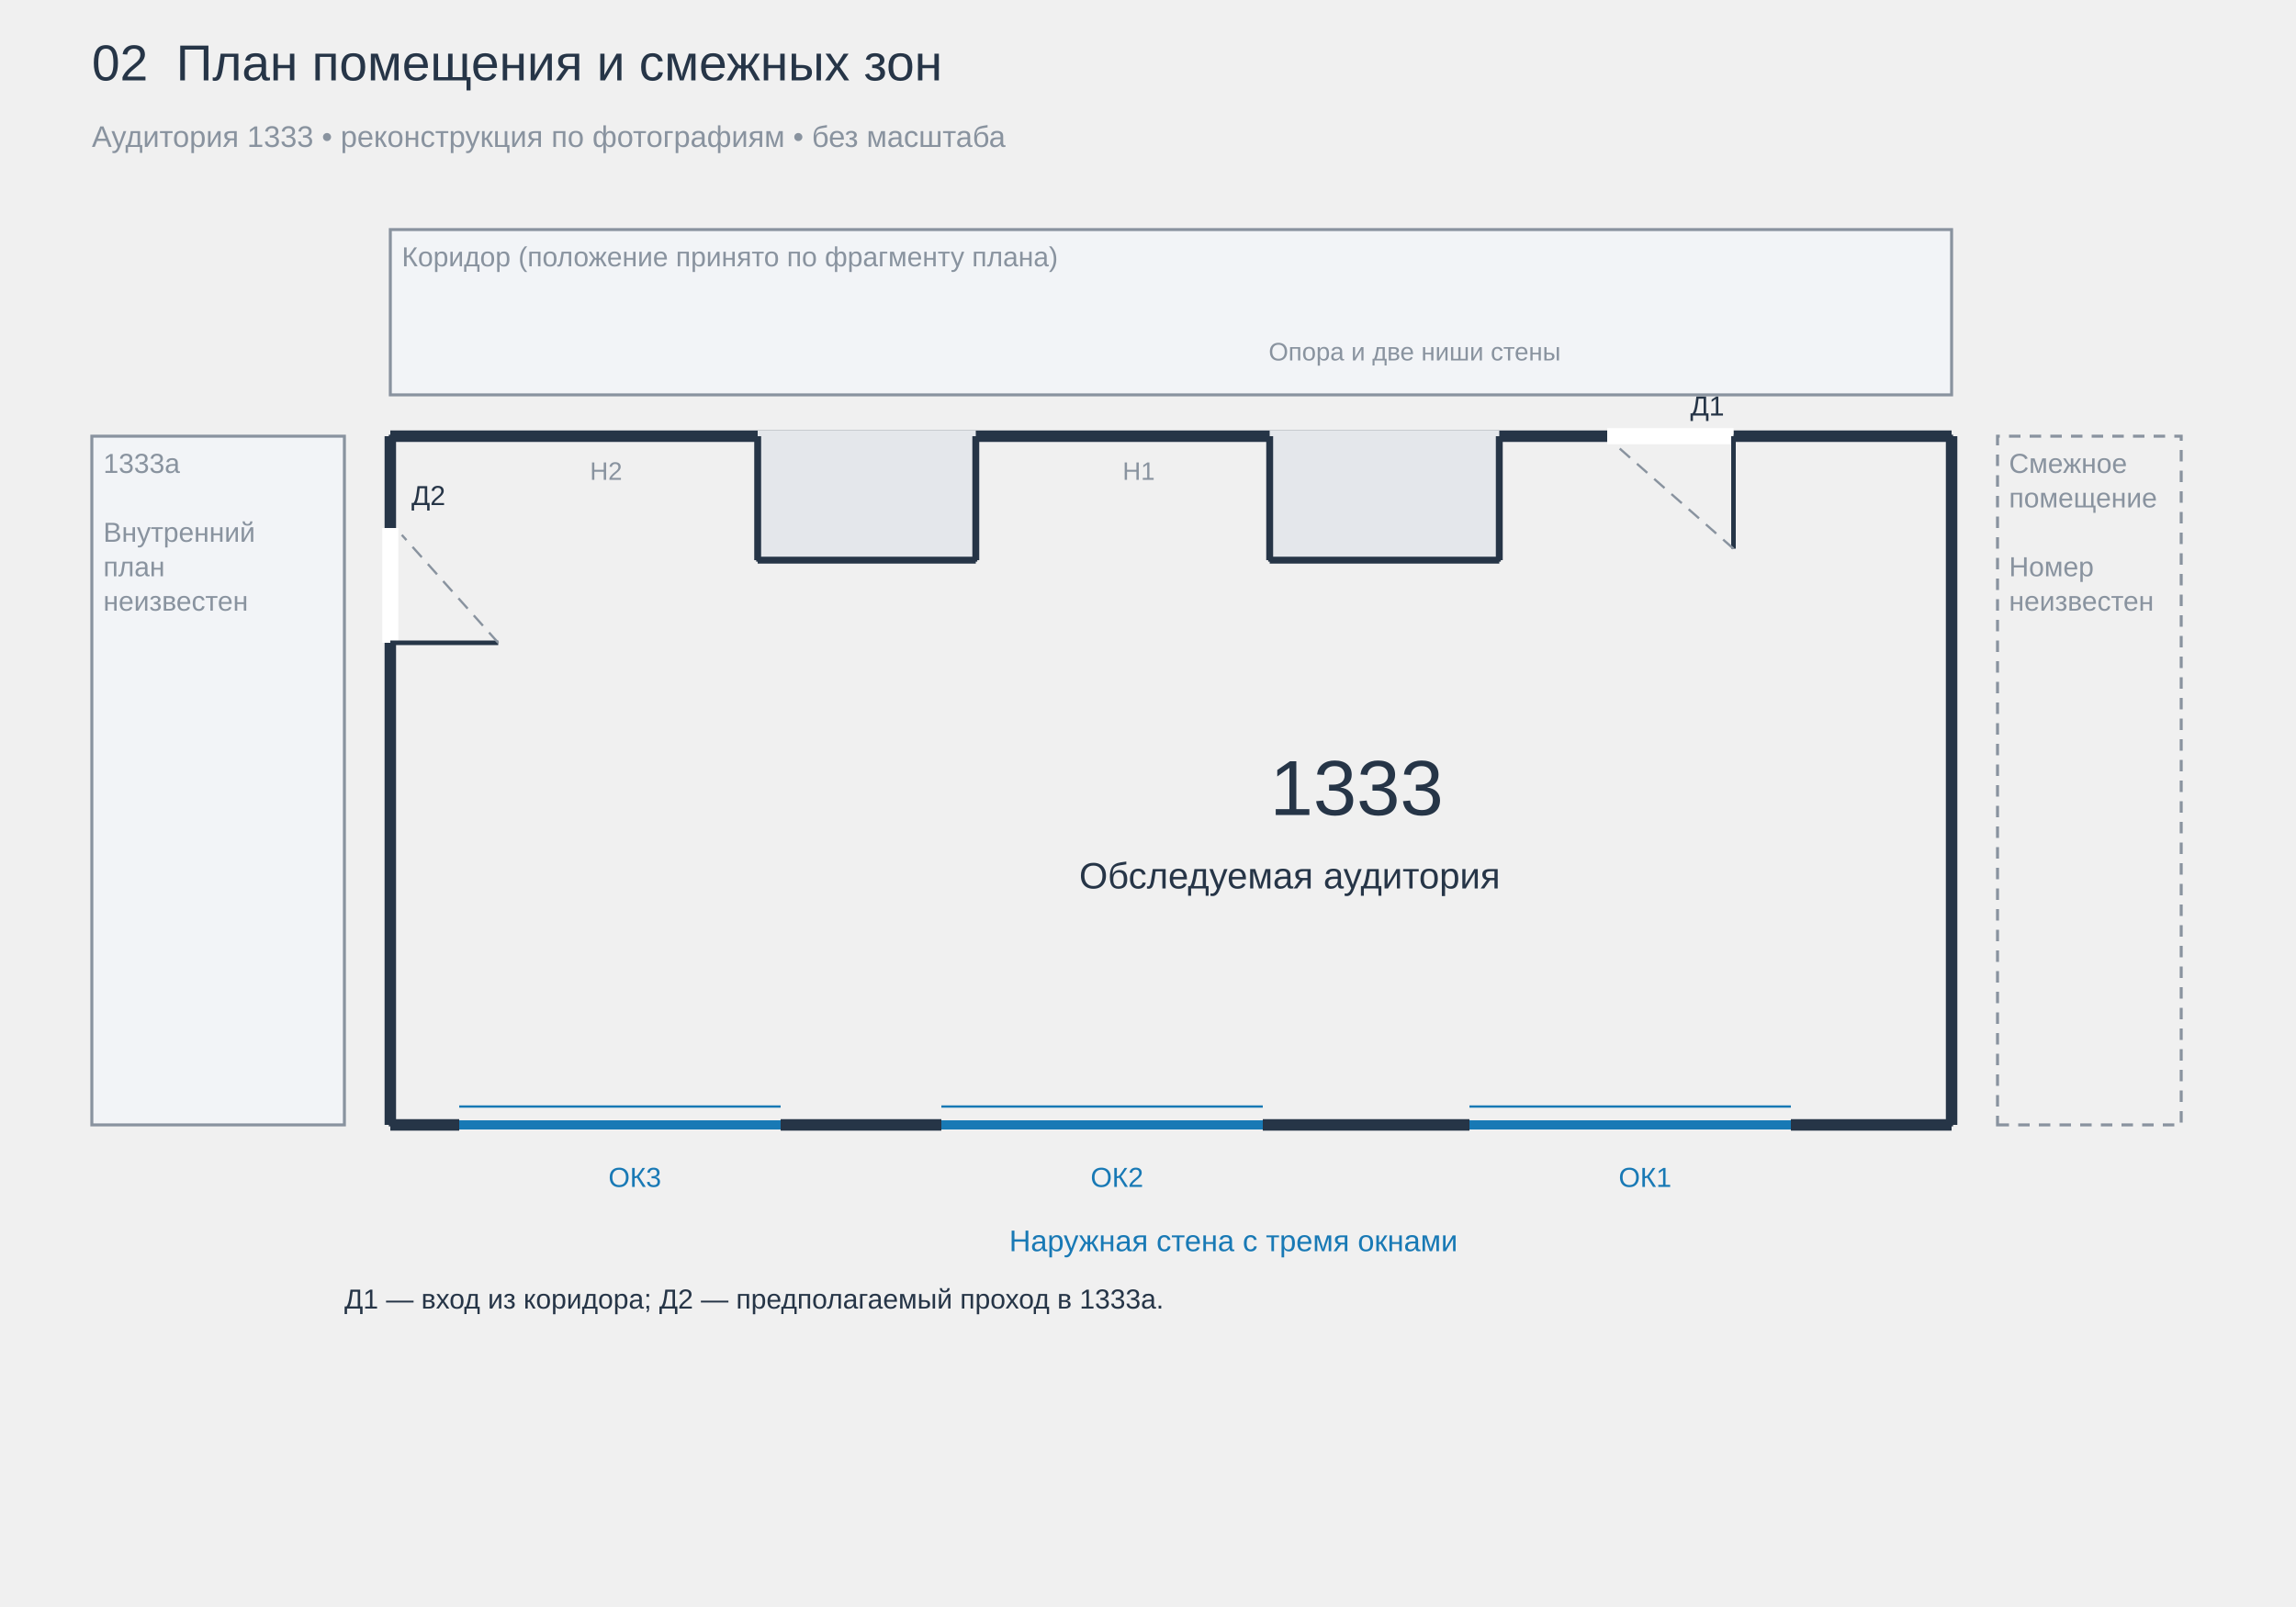
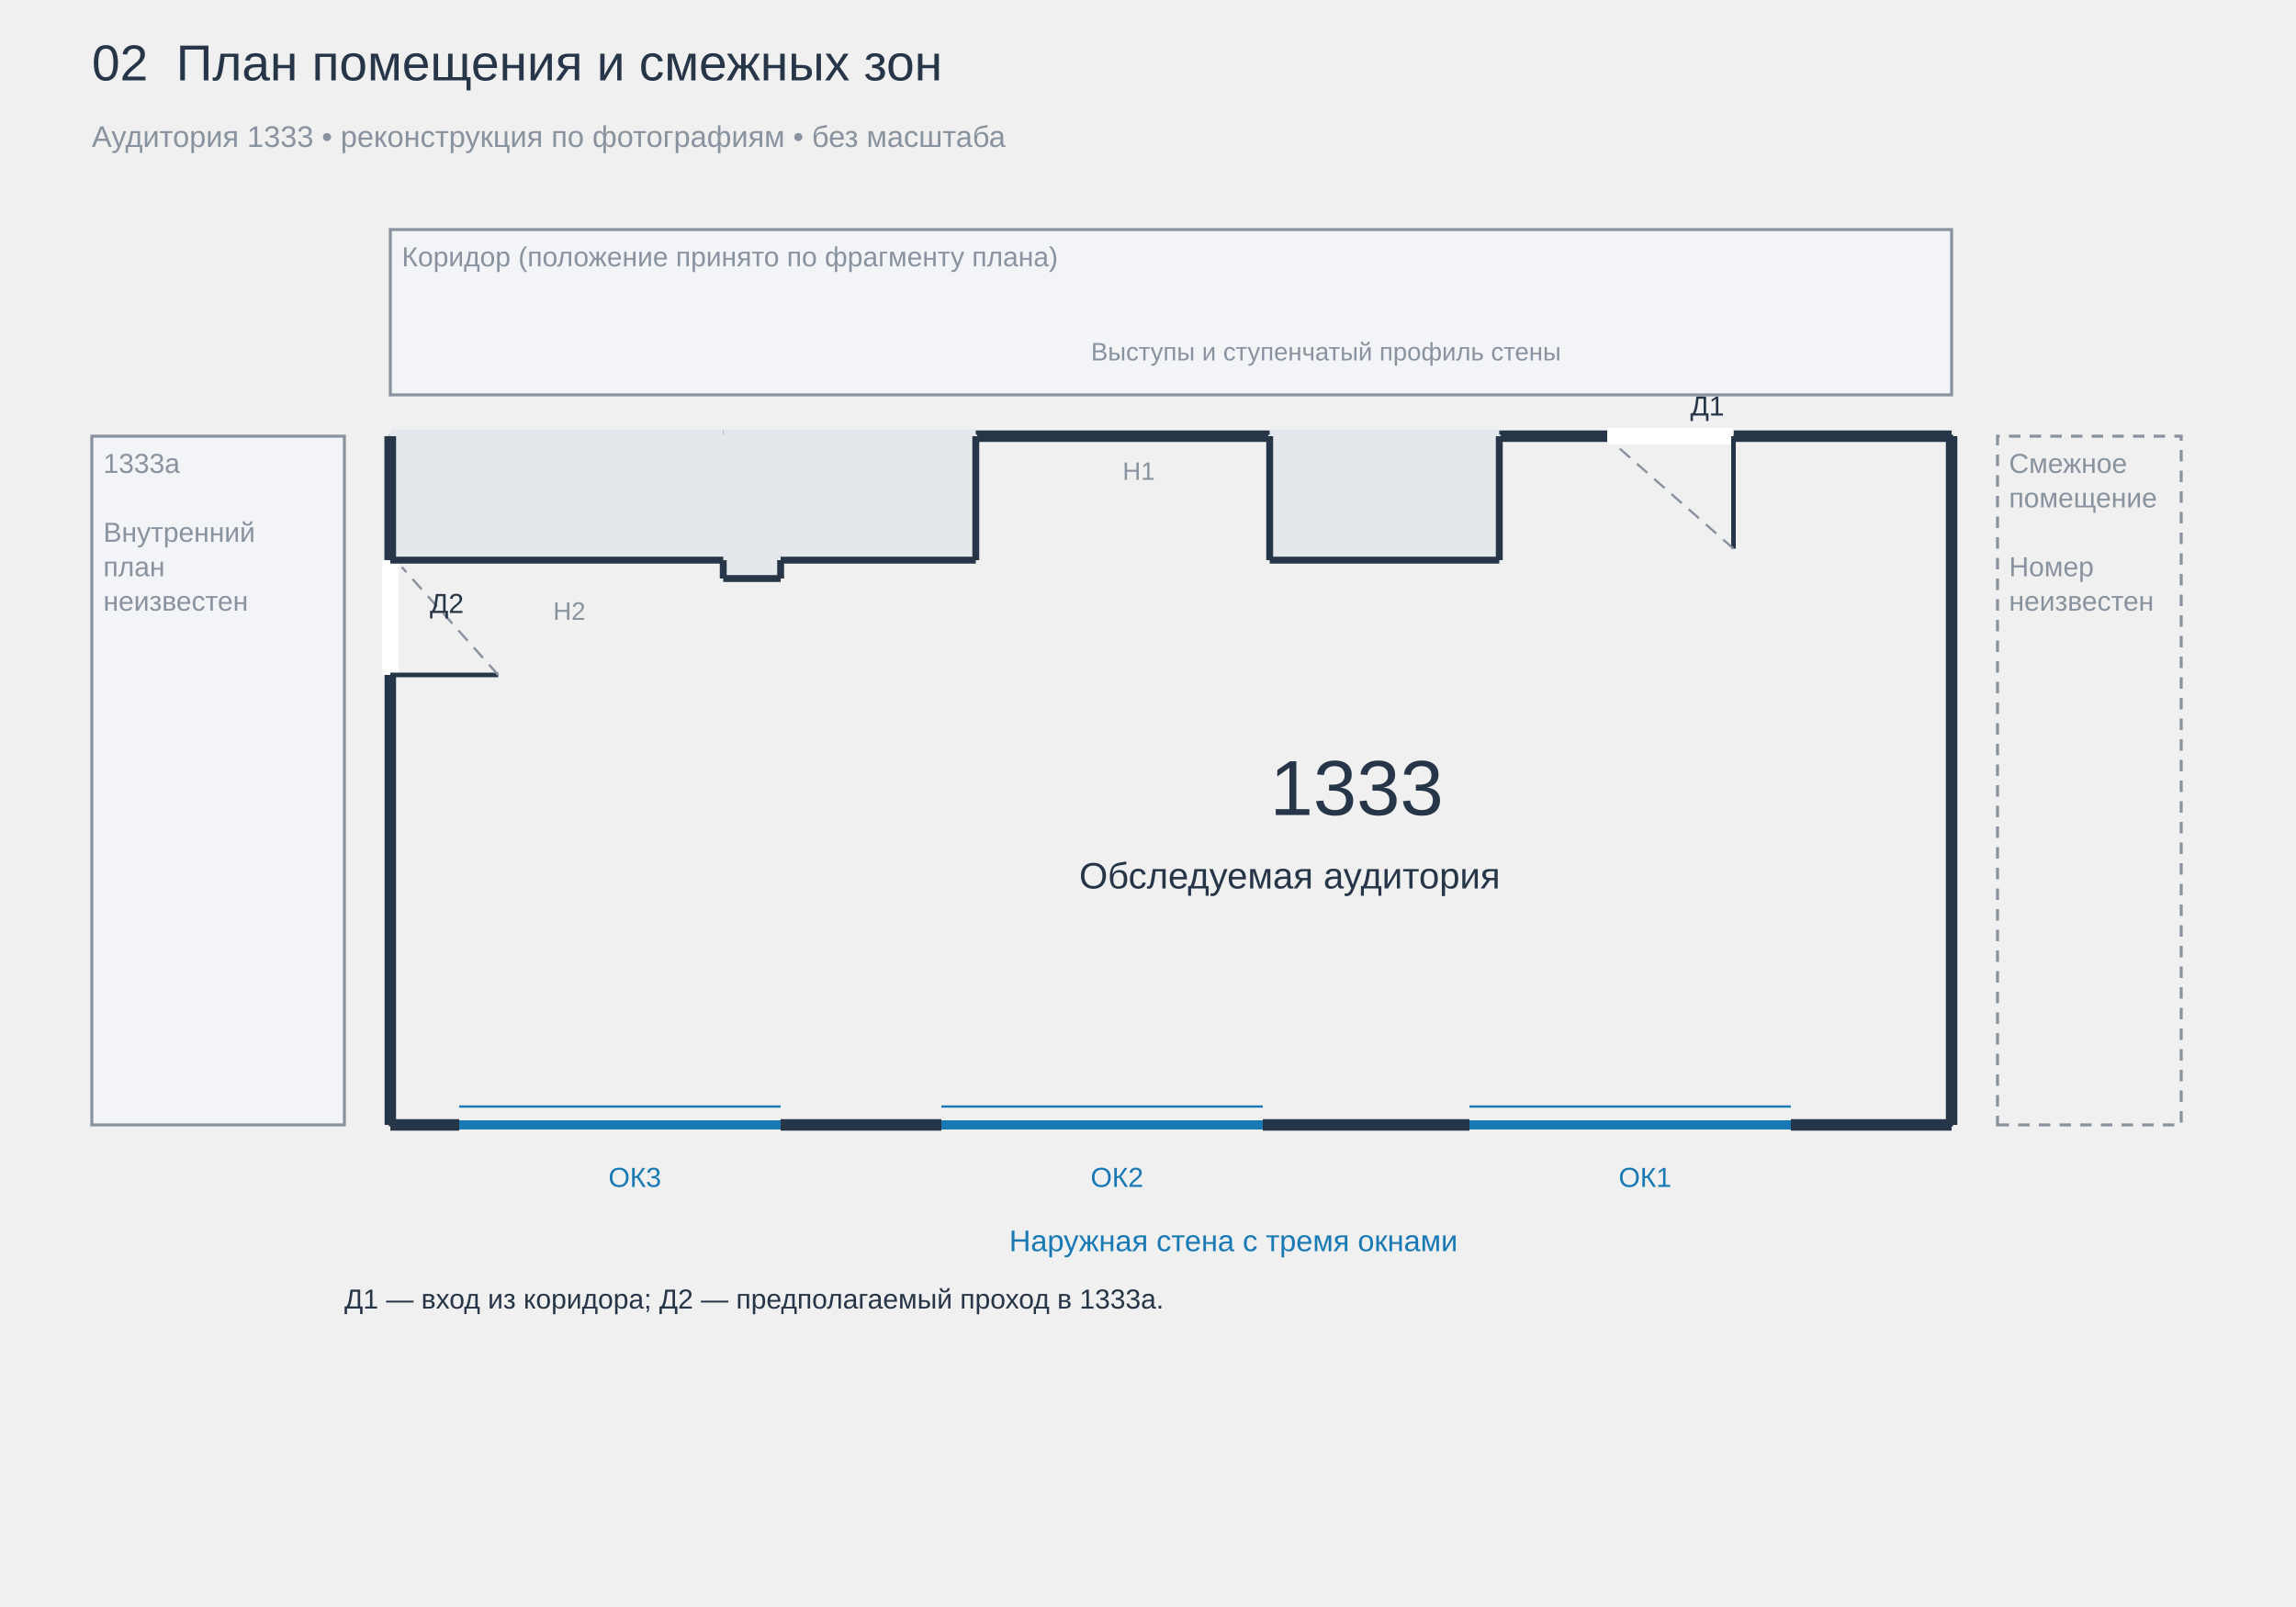
<svg xmlns="http://www.w3.org/2000/svg" version="1.1" width="1000" height="700" viewBox="0 0 1000 700">
  <text fill="#263547" xml:space="preserve" transform="matrix(1 0 -0 1 0 700)" font-size="22" font-family="Arial">
    <tspan y="-665" x="40 52.232 64.464 70.558 76.652 92.448 105.274 117.506 129.65 135.744 147.646 159.878 174.992 187.224 205.308 217.54 229.684 241.96 253.862 259.956 272.232 278.326 289.326 304.44 316.672 331.368 343.512 359.308 370.308 376.402 386.478 398.71">02  План помещения и смежных зон</tspan>
  </text>
  <text fill="#89939f" xml:space="preserve" transform="matrix(1 0 -0 1 0 700)" font-size="13" font-family="Arial">
    <tspan y="-636" x="40 48.658 55.158 62.737 69.991 75.945 83.173 90.401 97.655 104.688 108.289 115.517 119.846 127.074 134.302 141.53 145.131 149.681 153.282 160.51 167.738 173.419 180.647 187.823 194.323 200.277 207.505 214.005 219.686 227.122 234.376 241.409 245.01 252.043 259.271 262.872 273.558 280.786 286.74 293.968 298.7 305.928 313.156 323.842 331.096 338.129 347.06 350.661 355.211 358.812 366.248 373.476 379.43 383.031 391.962 399.19 405.69 416.116 422.07 429.298 436.734">Аудитория 1­333 • реконструкция по фотографиям • без масштаба</tspan>
  </text>
  <path transform="matrix(1,0,0,-1,0,700)" d="M170 528H850V600H170Z" fill="#f2f4f7" />
  <path transform="matrix(1,0,0,-1,0,700)" stroke-width="1.3" stroke-linecap="butt" stroke-miterlimit="10" stroke-linejoin="miter" fill="none" stroke="#89939f" d="M170 528H850V600H170Z" />
  <text fill="#89939f" xml:space="preserve" transform="matrix(1 0 -0 1 0 700)" font-size="12" font-family="Arial">
    <tspan y="-584" x="175 181.984 188.656 195.328 202.024 209.02 215.692 222.364 225.688 229.684 236.176 242.848 249.844 256.516 264.532 271.204 277.828 284.524 291.196 294.52 301.012 307.684 314.38 321.004 327.496 332.992 339.664 342.988 349.48 356.152 359.476 369.34 376.012 382.684 387.052 395.296 401.968 408.592 414.088 420.088 423.412 429.904 436.9 443.572 450.196 456.868">Коридор (положение принято по фрагменту плана)</tspan>
  </text>
  <path transform="matrix(1,0,0,-1,0,700)" d="M40 210H150V510H40Z" fill="#f2f4f7" />
  <path transform="matrix(1,0,0,-1,0,700)" stroke-width="1.3" stroke-linecap="butt" stroke-miterlimit="10" stroke-linejoin="miter" fill="none" stroke="#89939f" d="M40 210H150V510H40Z" />
  <text fill="#89939f" xml:space="preserve" transform="matrix(1 0 -0 1 0 700)" font-size="12" font-family="Arial">
    <tspan y="-494" x="45 51.672 55.668 62.34 69.012 75.684">1­333а</tspan>
  </text>
  <text fill="#89939f" xml:space="preserve" transform="matrix(1 0 -0 1 0 700)" font-size="12" font-family="Arial">
    <tspan y="-464" x="45 52.992 59.616 65.616 71.112 77.784 84.456 91.08 97.704 104.4">Внутренний</tspan>
  </text>
  <text fill="#89939f" xml:space="preserve" transform="matrix(1 0 -0 1 0 700)" font-size="12" font-family="Arial">
    <tspan y="-449" x="45 51.492 58.488 65.16">план</tspan>
  </text>
  <text fill="#89939f" xml:space="preserve" transform="matrix(1 0 -0 1 0 700)" font-size="12" font-family="Arial">
    <tspan y="-434" x="45 51.624 58.296 64.992 70.488 76.86 83.532 89.532 95.028 101.7">неизвестен</tspan>
  </text>
  <path transform="matrix(1,0,0,-1,0,700)" stroke-width="1.3" stroke-linecap="butt" stroke-dasharray="5,4" stroke-miterlimit="10" stroke-linejoin="miter" fill="none" stroke="#89939f" d="M870 210H950V510H870Z" />
  <text fill="#89939f" xml:space="preserve" transform="matrix(1 0 -0 1 0 700)" font-size="12" font-family="Arial">
    <tspan y="-494" x="875 883.664 891.908 898.58 906.596 913.22 919.892">Смежное</tspan>
  </text>
  <text fill="#89939f" xml:space="preserve" transform="matrix(1 0 -0 1 0 700)" font-size="12" font-family="Arial">
    <tspan y="-479" x="875 881.492 888.164 896.408 903.08 912.944 919.616 926.24 932.936">помещение</tspan>
  </text>
  <text fill="#89939f" xml:space="preserve" transform="matrix(1 0 -0 1 0 700)" font-size="12" font-family="Arial">
    <tspan y="-449" x="875 883.664 890.336 898.58 905.252">Номер</tspan>
  </text>
  <text fill="#89939f" xml:space="preserve" transform="matrix(1 0 -0 1 0 700)" font-size="12" font-family="Arial">
    <tspan y="-434" x="875 881.624 888.296 894.992 900.488 906.86 913.532 919.532 925.028 931.7">неизвестен</tspan>
  </text>
  <path transform="matrix(1,0,0,-1,0,700)" stroke-width="1.3" stroke-linecap="butt" stroke-miterlimit="10" stroke-linejoin="miter" fill="none" stroke="#263547" d="M170 210H850V510H170Z" />
  <path transform="matrix(1,0,0,-1,0,700)" stroke-width="5" stroke-linecap="butt" stroke-miterlimit="10" stroke-linejoin="miter" fill="none" stroke="#263547" d="M850 510H755" />
  <path transform="matrix(1,0,0,-1,0,700)" stroke-width="5" stroke-linecap="butt" stroke-miterlimit="10" stroke-linejoin="miter" fill="none" stroke="#263547" d="M700 510H170" />
  <path transform="matrix(1,0,0,-1,0,700)" stroke-width="5" stroke-linecap="butt" stroke-miterlimit="10" stroke-linejoin="miter" fill="none" stroke="#263547" d="M850 510V210" />
-   <path transform="matrix(1,0,0,-1,0,700)" stroke-width="5" stroke-linecap="butt" stroke-miterlimit="10" stroke-linejoin="miter" fill="none" stroke="#263547" d="M170 510V470" />
-   <path transform="matrix(1,0,0,-1,0,700)" stroke-width="5" stroke-linecap="butt" stroke-miterlimit="10" stroke-linejoin="miter" fill="none" stroke="#263547" d="M170 420V210" />
+   <path transform="matrix(1,0,0,-1,0,700)" stroke-width="5" stroke-linecap="butt" stroke-miterlimit="10" stroke-linejoin="miter" fill="none" stroke="#263547" d="M170 510V456" />
+   <path transform="matrix(1,0,0,-1,0,700)" stroke-width="5" stroke-linecap="butt" stroke-miterlimit="10" stroke-linejoin="miter" fill="none" stroke="#263547" d="M170 406V210" />
  <path transform="matrix(1,0,0,-1,0,700)" stroke-width="5" stroke-linecap="butt" stroke-miterlimit="10" stroke-linejoin="miter" fill="none" stroke="#263547" d="M850 210H780" />
  <path transform="matrix(1,0,0,-1,0,700)" stroke-width="5" stroke-linecap="butt" stroke-miterlimit="10" stroke-linejoin="miter" fill="none" stroke="#263547" d="M640 210H550" />
  <path transform="matrix(1,0,0,-1,0,700)" stroke-width="5" stroke-linecap="butt" stroke-miterlimit="10" stroke-linejoin="miter" fill="none" stroke="#263547" d="M410 210H340" />
  <path transform="matrix(1,0,0,-1,0,700)" stroke-width="5" stroke-linecap="butt" stroke-miterlimit="10" stroke-linejoin="miter" fill="none" stroke="#263547" d="M200 210H170" />
  <path transform="matrix(1,0,0,-1,0,700)" stroke-width="7" stroke-linecap="butt" stroke-miterlimit="10" stroke-linejoin="miter" fill="none" stroke="#ffffff" d="M755 510H700" />
-   <path transform="matrix(1,0,0,-1,0,700)" stroke-width="7" stroke-linecap="butt" stroke-miterlimit="10" stroke-linejoin="miter" fill="none" stroke="#ffffff" d="M170 470V420" />
+   <path transform="matrix(1,0,0,-1,0,700)" stroke-width="7" stroke-linecap="butt" stroke-miterlimit="10" stroke-linejoin="miter" fill="none" stroke="#ffffff" d="M170 456V406" />
  <path transform="matrix(1,0,0,-1,0,700)" stroke-width="2" stroke-linecap="butt" stroke-miterlimit="10" stroke-linejoin="miter" fill="none" stroke="#263547" d="M755 510V461" />
  <path transform="matrix(1,0,0,-1,0,700)" stroke-width="1" stroke-linecap="butt" stroke-dasharray="6,4" stroke-miterlimit="10" stroke-linejoin="miter" fill="none" stroke="#89939f" d="M755 461 705 505" />
  <text fill="#263547" xml:space="preserve" transform="matrix(1 0 -0 1 0 700)" font-size="12" font-family="Arial">
    <tspan y="-519" x="736.199 744.323">Д1</tspan>
  </text>
-   <path transform="matrix(1,0,0,-1,0,700)" stroke-width="2" stroke-linecap="butt" stroke-miterlimit="10" stroke-linejoin="miter" fill="none" stroke="#263547" d="M170 420H217" />
-   <path transform="matrix(1,0,0,-1,0,700)" stroke-width="1" stroke-linecap="butt" stroke-dasharray="6,4" stroke-miterlimit="10" stroke-linejoin="miter" fill="none" stroke="#89939f" d="M217 420 175 467" />
-   <text fill="#263547" xml:space="preserve" transform="matrix(1 0 -0 1 0 700)" font-size="12" font-family="Arial">
-     <tspan y="-480" x="179.199 187.323">Д2</tspan>
-   </text>
+   <path transform="matrix(1,0,0,-1,0,700)" stroke-width="2" stroke-linecap="butt" stroke-miterlimit="10" stroke-linejoin="miter" fill="none" stroke="#263547" d="M170 406H217" />
+   <path transform="matrix(1,0,0,-1,0,700)" stroke-width="1" stroke-linecap="butt" stroke-dasharray="6,4" stroke-miterlimit="10" stroke-linejoin="miter" fill="none" stroke="#89939f" d="M217 406 175 453" />
  <path transform="matrix(1,0,0,-1,0,700)" stroke-width="4" stroke-linecap="butt" stroke-miterlimit="10" stroke-linejoin="miter" fill="none" stroke="#1879b5" d="M780 210H640" />
  <path transform="matrix(1,0,0,-1,0,700)" stroke-width="1" stroke-linecap="butt" stroke-miterlimit="10" stroke-linejoin="miter" fill="none" stroke="#1879b5" d="M780 218H640" />
  <text fill="#1879b5" xml:space="preserve" transform="matrix(1 0 -0 1 0 700)" font-size="12" font-family="Arial">
    <tspan y="-183" x="705.002 714.326 721.31">ОК1</tspan>
  </text>
  <path transform="matrix(1,0,0,-1,0,700)" stroke-width="4" stroke-linecap="butt" stroke-miterlimit="10" stroke-linejoin="miter" fill="none" stroke="#1879b5" d="M550 210H410" />
  <path transform="matrix(1,0,0,-1,0,700)" stroke-width="1" stroke-linecap="butt" stroke-miterlimit="10" stroke-linejoin="miter" fill="none" stroke="#1879b5" d="M550 218H410" />
  <text fill="#1879b5" xml:space="preserve" transform="matrix(1 0 -0 1 0 700)" font-size="12" font-family="Arial">
    <tspan y="-183" x="475.002 484.326 491.31">ОК2</tspan>
  </text>
  <path transform="matrix(1,0,0,-1,0,700)" stroke-width="4" stroke-linecap="butt" stroke-miterlimit="10" stroke-linejoin="miter" fill="none" stroke="#1879b5" d="M340 210H200" />
  <path transform="matrix(1,0,0,-1,0,700)" stroke-width="1" stroke-linecap="butt" stroke-miterlimit="10" stroke-linejoin="miter" fill="none" stroke="#1879b5" d="M340 218H200" />
  <text fill="#1879b5" xml:space="preserve" transform="matrix(1 0 -0 1 0 700)" font-size="12" font-family="Arial">
    <tspan y="-183" x="265.002 274.326 281.31">ОК3</tspan>
  </text>
  <text fill="#1879b5" xml:space="preserve" transform="matrix(1 0 -0 1 0 700)" font-size="13" font-family="Arial">
    <tspan y="-155" x="439.549 448.935 456.163 463.391 469.891 478.575 485.751 492.979 500.012 503.613 510.113 516.067 523.295 530.471 537.699 541.3 547.8 551.401 557.355 564.583 571.811 580.742 587.775 591.376 598.605 604.285 611.462 618.69 627.621">Наружная стена с тремя окнами</tspan>
  </text>
  <path transform="matrix(1,0,0,-1,0,700)" d="M553 456H653V510H553Z" fill="#e4e7eb" />
-   <path transform="matrix(1,0,0,-1,0,700)" stroke-width="1.3" stroke-linecap="butt" stroke-miterlimit="10" stroke-linejoin="miter" fill="none" stroke="#263547" d="M553 456H653V510H553Z" />
-   <path transform="matrix(1,0,0,-1,0,700)" stroke-width="5" stroke-linecap="butt" stroke-miterlimit="10" stroke-linejoin="miter" fill="none" stroke="#e4e7eb" d="M653 510H553" />
+   <path transform="matrix(1,0,0,-1,0,700)" stroke-width="1.3" stroke-linecap="butt" stroke-miterlimit="10" stroke-linejoin="miter" fill="none" stroke="#e4e7eb" d="M553 456H653V510H553Z" />
+   <path transform="matrix(1,0,0,-1,0,700)" stroke-width="6" stroke-linecap="butt" stroke-miterlimit="10" stroke-linejoin="miter" fill="none" stroke="#e4e7eb" d="M653 510H553" />
+   <path transform="matrix(1,0,0,-1,0,700)" d="M340 456H425V510H340Z" fill="#e4e7eb" />
+   <path transform="matrix(1,0,0,-1,0,700)" stroke-width="1.3" stroke-linecap="butt" stroke-miterlimit="10" stroke-linejoin="miter" fill="none" stroke="#e4e7eb" d="M340 456H425V510H340Z" />
+   <path transform="matrix(1,0,0,-1,0,700)" stroke-width="6" stroke-linecap="butt" stroke-miterlimit="10" stroke-linejoin="miter" fill="none" stroke="#e4e7eb" d="M425 510H340" />
+   <path transform="matrix(1,0,0,-1,0,700)" d="M315 448H340V510H315Z" fill="#e4e7eb" />
+   <path transform="matrix(1,0,0,-1,0,700)" stroke-width="1.3" stroke-linecap="butt" stroke-miterlimit="10" stroke-linejoin="miter" fill="none" stroke="#e4e7eb" d="M315 448H340V510H315Z" />
+   <path transform="matrix(1,0,0,-1,0,700)" stroke-width="6" stroke-linecap="butt" stroke-miterlimit="10" stroke-linejoin="miter" fill="none" stroke="#e4e7eb" d="M340 510H315" />
+   <path transform="matrix(1,0,0,-1,0,700)" d="M170 456H315V510H170Z" fill="#e4e7eb" />
+   <path transform="matrix(1,0,0,-1,0,700)" stroke-width="1.3" stroke-linecap="butt" stroke-miterlimit="10" stroke-linejoin="miter" fill="none" stroke="#e4e7eb" d="M170 456H315V510H170Z" />
+   <path transform="matrix(1,0,0,-1,0,700)" stroke-width="6" stroke-linecap="butt" stroke-miterlimit="10" stroke-linejoin="miter" fill="none" stroke="#e4e7eb" d="M315 510H170" />
  <path transform="matrix(1,0,0,-1,0,700)" stroke-width="3" stroke-linecap="butt" stroke-miterlimit="10" stroke-linejoin="miter" fill="none" stroke="#263547" d="M653 510V456" />
  <path transform="matrix(1,0,0,-1,0,700)" stroke-width="3" stroke-linecap="butt" stroke-miterlimit="10" stroke-linejoin="miter" fill="none" stroke="#263547" d="M653 456H553" />
  <path transform="matrix(1,0,0,-1,0,700)" stroke-width="3" stroke-linecap="butt" stroke-miterlimit="10" stroke-linejoin="miter" fill="none" stroke="#263547" d="M553 456V510" />
-   <path transform="matrix(1,0,0,-1,0,700)" d="M330 456H425V510H330Z" fill="#e4e7eb" />
-   <path transform="matrix(1,0,0,-1,0,700)" stroke-width="1.3" stroke-linecap="butt" stroke-miterlimit="10" stroke-linejoin="miter" fill="none" stroke="#263547" d="M330 456H425V510H330Z" />
-   <path transform="matrix(1,0,0,-1,0,700)" stroke-width="5" stroke-linecap="butt" stroke-miterlimit="10" stroke-linejoin="miter" fill="none" stroke="#e4e7eb" d="M425 510H330" />
  <path transform="matrix(1,0,0,-1,0,700)" stroke-width="3" stroke-linecap="butt" stroke-miterlimit="10" stroke-linejoin="miter" fill="none" stroke="#263547" d="M425 510V456" />
-   <path transform="matrix(1,0,0,-1,0,700)" stroke-width="3" stroke-linecap="butt" stroke-miterlimit="10" stroke-linejoin="miter" fill="none" stroke="#263547" d="M425 456H330" />
-   <path transform="matrix(1,0,0,-1,0,700)" stroke-width="3" stroke-linecap="butt" stroke-miterlimit="10" stroke-linejoin="miter" fill="none" stroke="#263547" d="M330 456V510" />
+   <path transform="matrix(1,0,0,-1,0,700)" stroke-width="3" stroke-linecap="butt" stroke-miterlimit="10" stroke-linejoin="miter" fill="none" stroke="#263547" d="M425 456H340" />
+   <path transform="matrix(1,0,0,-1,0,700)" stroke-width="3" stroke-linecap="butt" stroke-miterlimit="10" stroke-linejoin="miter" fill="none" stroke="#263547" d="M340 456V448" />
+   <path transform="matrix(1,0,0,-1,0,700)" stroke-width="3" stroke-linecap="butt" stroke-miterlimit="10" stroke-linejoin="miter" fill="none" stroke="#263547" d="M340 448H315" />
+   <path transform="matrix(1,0,0,-1,0,700)" stroke-width="3" stroke-linecap="butt" stroke-miterlimit="10" stroke-linejoin="miter" fill="none" stroke="#263547" d="M315 448V456" />
+   <path transform="matrix(1,0,0,-1,0,700)" stroke-width="3" stroke-linecap="butt" stroke-miterlimit="10" stroke-linejoin="miter" fill="none" stroke="#263547" d="M315 456H170" />
+   <path transform="matrix(1,0,0,-1,0,700)" stroke-width="5" stroke-linecap="butt" stroke-miterlimit="10" stroke-linejoin="miter" fill="none" stroke="#263547" d="M170 510V456" />
+   <text fill="#263547" xml:space="preserve" transform="matrix(1 0 -0 1 0 700)" font-size="12" font-family="Arial">
+     <tspan y="-433" x="187.199 195.323">Д2</tspan>
+   </text>
  <text fill="#89939f" xml:space="preserve" transform="matrix(1 0 -0 1 0 700)" font-size="11" font-family="Arial">
    <tspan y="-491" x="488.938 496.88">Н1</tspan>
  </text>
  <text fill="#89939f" xml:space="preserve" transform="matrix(1 0 -0 1 0 700)" font-size="11" font-family="Arial">
-     <tspan y="-491" x="256.938 264.88">Н2</tspan>
+     <tspan y="-430" x="240.938 248.88">Н2</tspan>
  </text>
  <text fill="#89939f" xml:space="preserve" transform="matrix(1 0 -0 1 0 700)" font-size="11" font-family="Arial">
-     <tspan y="-543" x="552.56 561.107 567.058 573.174 579.29 585.406 588.453 594.591 597.638 604.051 609.892 616.008 619.055 625.127 631.265 640.087 646.225 649.272 654.772 659.81 665.926 671.998">Опора и две ниши стены</tspan>
+     <tspan y="-543" x="475.189 482.515 490.413 495.913 500.951 506.451 512.402 520.301 523.347 529.486 532.533 538.033 543.071 548.571 554.521 560.638 566.71 572.429 578.546 583.584 591.482 597.62 600.667 606.618 612.734 618.85 627.892 634.03 640.443 646.163 649.21 654.71 659.748 665.864 671.936">Выступы и ступенчатый профиль стены</tspan>
  </text>
  <text fill="#263547" xml:space="preserve" transform="matrix(1 0 -0 1 0 700)" font-size="12" font-family="Arial">
    <tspan y="-130" x="150 158.124 164.796 168.12 180.12 183.444 189.816 195.816 202.488 209.484 212.808 219.504 225 228.324 233.568 240.24 246.912 253.608 260.604 267.276 273.948 280.62 283.944 287.268 295.392 302.064 305.388 317.388 320.712 327.204 333.876 340.548 347.544 354.036 360.708 367.704 374.376 378.744 385.416 392.088 400.332 408.948 415.644 418.968 425.46 432.132 438.804 444.804 451.476 458.472 461.796 468.168 471.492 478.164 482.16 488.832 495.504 502.176 508.848">Д1 — вход из коридора; Д2 — предполагаемый проход в 1­333а.</tspan>
  </text>
  <text fill="#263547" xml:space="preserve" transform="matrix(1 0 -0 1 0 700)" font-size="34" font-family="Arial">
    <tspan y="-345" x="553.041 571.945 583.267 602.171 621.075">1­333</tspan>
  </text>
  <text fill="#263547" xml:space="preserve" transform="matrix(1 0 -0 1 0 700)" font-size="16" font-family="Arial">
    <tspan y="-313" x="470.016 482.448 491.6 499.6 508.928 517.824 527.152 535.152 544.048 555.04 563.936 572.592 577.024 585.92 593.92 603.248 612.176 619.504 628.4 637.296 646.224">Обследуемая аудитория</tspan>
  </text>
</svg>
